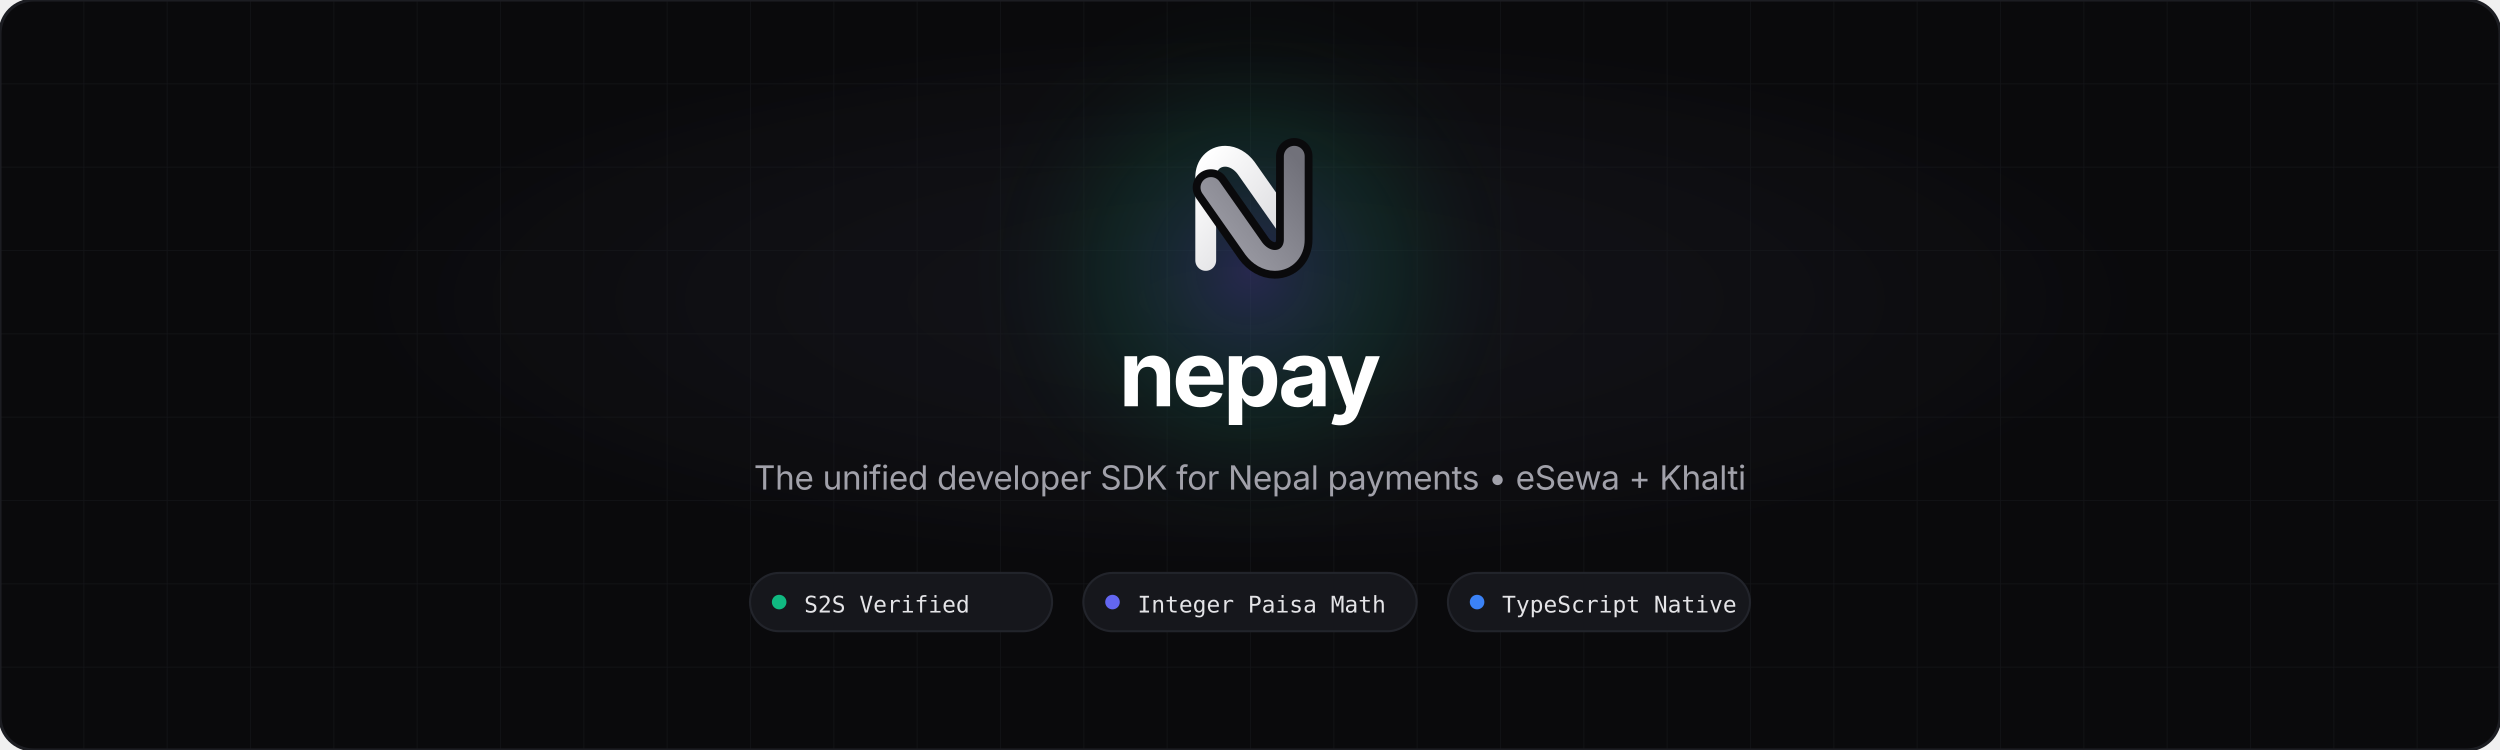
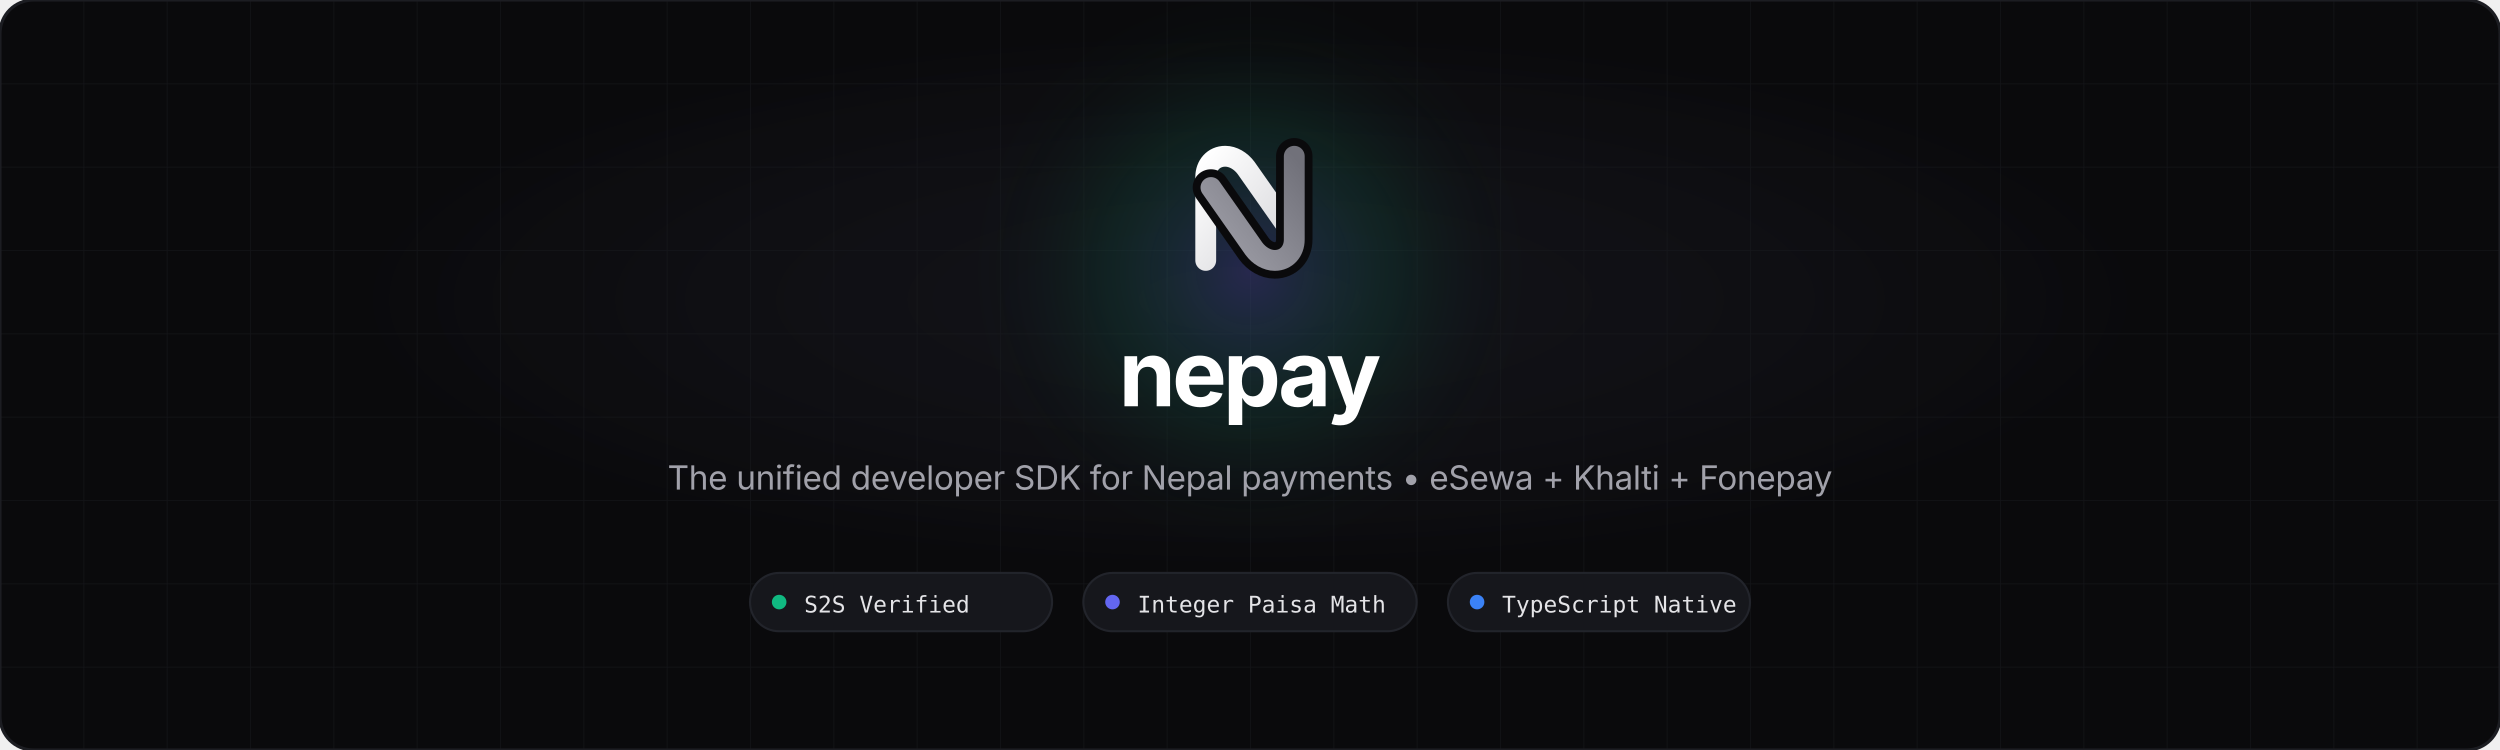
<svg xmlns="http://www.w3.org/2000/svg" viewBox="0 0 1200 360" width="100%" height="100%" fill="none">
  <defs>
    <radialGradient id="bg-glow" cx="50%" cy="40%" r="60%">
      <stop offset="0%" stop-color="#181820" stop-opacity="0.6" />
      <stop offset="60%" stop-color="#0a0a0c" stop-opacity="1" />
      <stop offset="100%" stop-color="#0a0a0c" stop-opacity="1" />
    </radialGradient>
    <radialGradient id="n-aura" cx="50%" cy="50%" r="50%">
      <stop offset="0%" stop-color="#6366F1" stop-opacity="0.25" />
      <stop offset="50%" stop-color="#10B981" stop-opacity="0.1" />
      <stop offset="100%" stop-color="#0a0a0c" stop-opacity="0" />
    </radialGradient>
    <pattern id="grid" width="40" height="40" patternUnits="userSpaceOnUse">
      <path d="M 40 0 L 0 0 0 40" fill="none" stroke="#1c1d22" stroke-width="0.75" stroke-opacity="0.8" />
    </pattern>
    <linearGradient id="white-grad" x1="0%" y1="0%" x2="100%" y2="100%">
      <stop offset="0%" stop-color="#FFFFFF" />
      <stop offset="100%" stop-color="#D4D4D8" />
    </linearGradient>
    <linearGradient id="silver-grad" x1="0%" y1="100%" x2="100%" y2="0%">
      <stop offset="0%" stop-color="#A1A1AA" />
      <stop offset="100%" stop-color="#71717A" />
    </linearGradient>
  </defs>
  <rect width="1200" height="360" fill="#0a0a0c" rx="16" />
  <rect width="1200" height="360" fill="url(#bg-glow)" rx="16" />
  <rect width="1200" height="360" fill="url(#grid)" rx="16" opacity="0.65" />
  <rect width="1200" height="360" fill="none" stroke="#1c1d22" stroke-width="1.5" rx="16" />
  <circle cx="600" cy="130" r="140" fill="url(#n-aura)" />
  <g transform="translate(560, 60)">
    <svg width="80" height="80" viewBox="0 0 64 64" fill="none">
      <path d="M 15 52 L 15 20 C 15 15.5 18 12 22.5 12 C 25.5 12 28.5 13.8 30.5 16.5 L 47 40" stroke="url(#white-grad)" stroke-width="8" stroke-linecap="round" stroke-linejoin="round" />
      <path d="M 17 24 L 33.5 47.5 C 35.5 50.2 38.5 52 41.5 52 C 46 52 49 48.5 49 44 L 49 12" stroke="#0a0a0c" stroke-width="14" stroke-linecap="round" stroke-linejoin="round" />
      <path d="M 17 24 L 33.5 47.5 C 35.5 50.2 38.5 52 41.5 52 C 46 52 49 48.5 49 44 L 49 12" stroke="url(#silver-grad)" stroke-width="8" stroke-linecap="round" stroke-linejoin="round" />
    </svg>
  </g>
  <text x="600" y="195" text-anchor="middle" font-family="Inter, -apple-system, BlinkMacSystemFont, 'Segoe UI', Roboto, sans-serif" font-size="44" font-weight="700" letter-spacing="-0.04em" fill="#FFFFFF">nepay</text>
-   <text x="600" y="235" text-anchor="middle" font-family="Inter, -apple-system, BlinkMacSystemFont, 'Segoe UI', Roboto, sans-serif" font-size="16" font-weight="400" letter-spacing="-0.01em" fill="#A1A1AA">The unified developer SDK for Nepal payments • eSewa + Khalti</text>
+   <text x="600" y="235" text-anchor="middle" font-family="Inter, -apple-system, BlinkMacSystemFont, 'Segoe UI', Roboto, sans-serif" font-size="16" font-weight="400" letter-spacing="-0.01em" fill="#A1A1AA">The unified developer SDK for Nepal payments • eSewa + Khalti + Fonepay</text>
  <g transform="translate(600, 275)">
    <rect x="-240" y="0" width="145" height="28" rx="14" fill="#16171c" stroke="#22242b" />
    <circle cx="-226" cy="14" r="3.5" fill="#10B981" />
    <text x="-214" y="19" font-family="'JetBrains Mono', monospace" font-size="11" font-weight="500" fill="#E4E4E7">S2S Verified</text>
    <rect x="-80" y="0" width="160" height="28" rx="14" fill="#16171c" stroke="#22242b" />
    <circle cx="-66" cy="14" r="3.5" fill="#6366F1" />
    <text x="-54" y="19" font-family="'JetBrains Mono', monospace" font-size="11" font-weight="500" fill="#E4E4E7">Integer Paisa Math</text>
    <rect x="95" y="0" width="145" height="28" rx="14" fill="#16171c" stroke="#22242b" />
    <circle cx="109" cy="14" r="3.5" fill="#3B82F6" />
    <text x="121" y="19" font-family="'JetBrains Mono', monospace" font-size="11" font-weight="500" fill="#E4E4E7">TypeScript Native</text>
  </g>
</svg>
